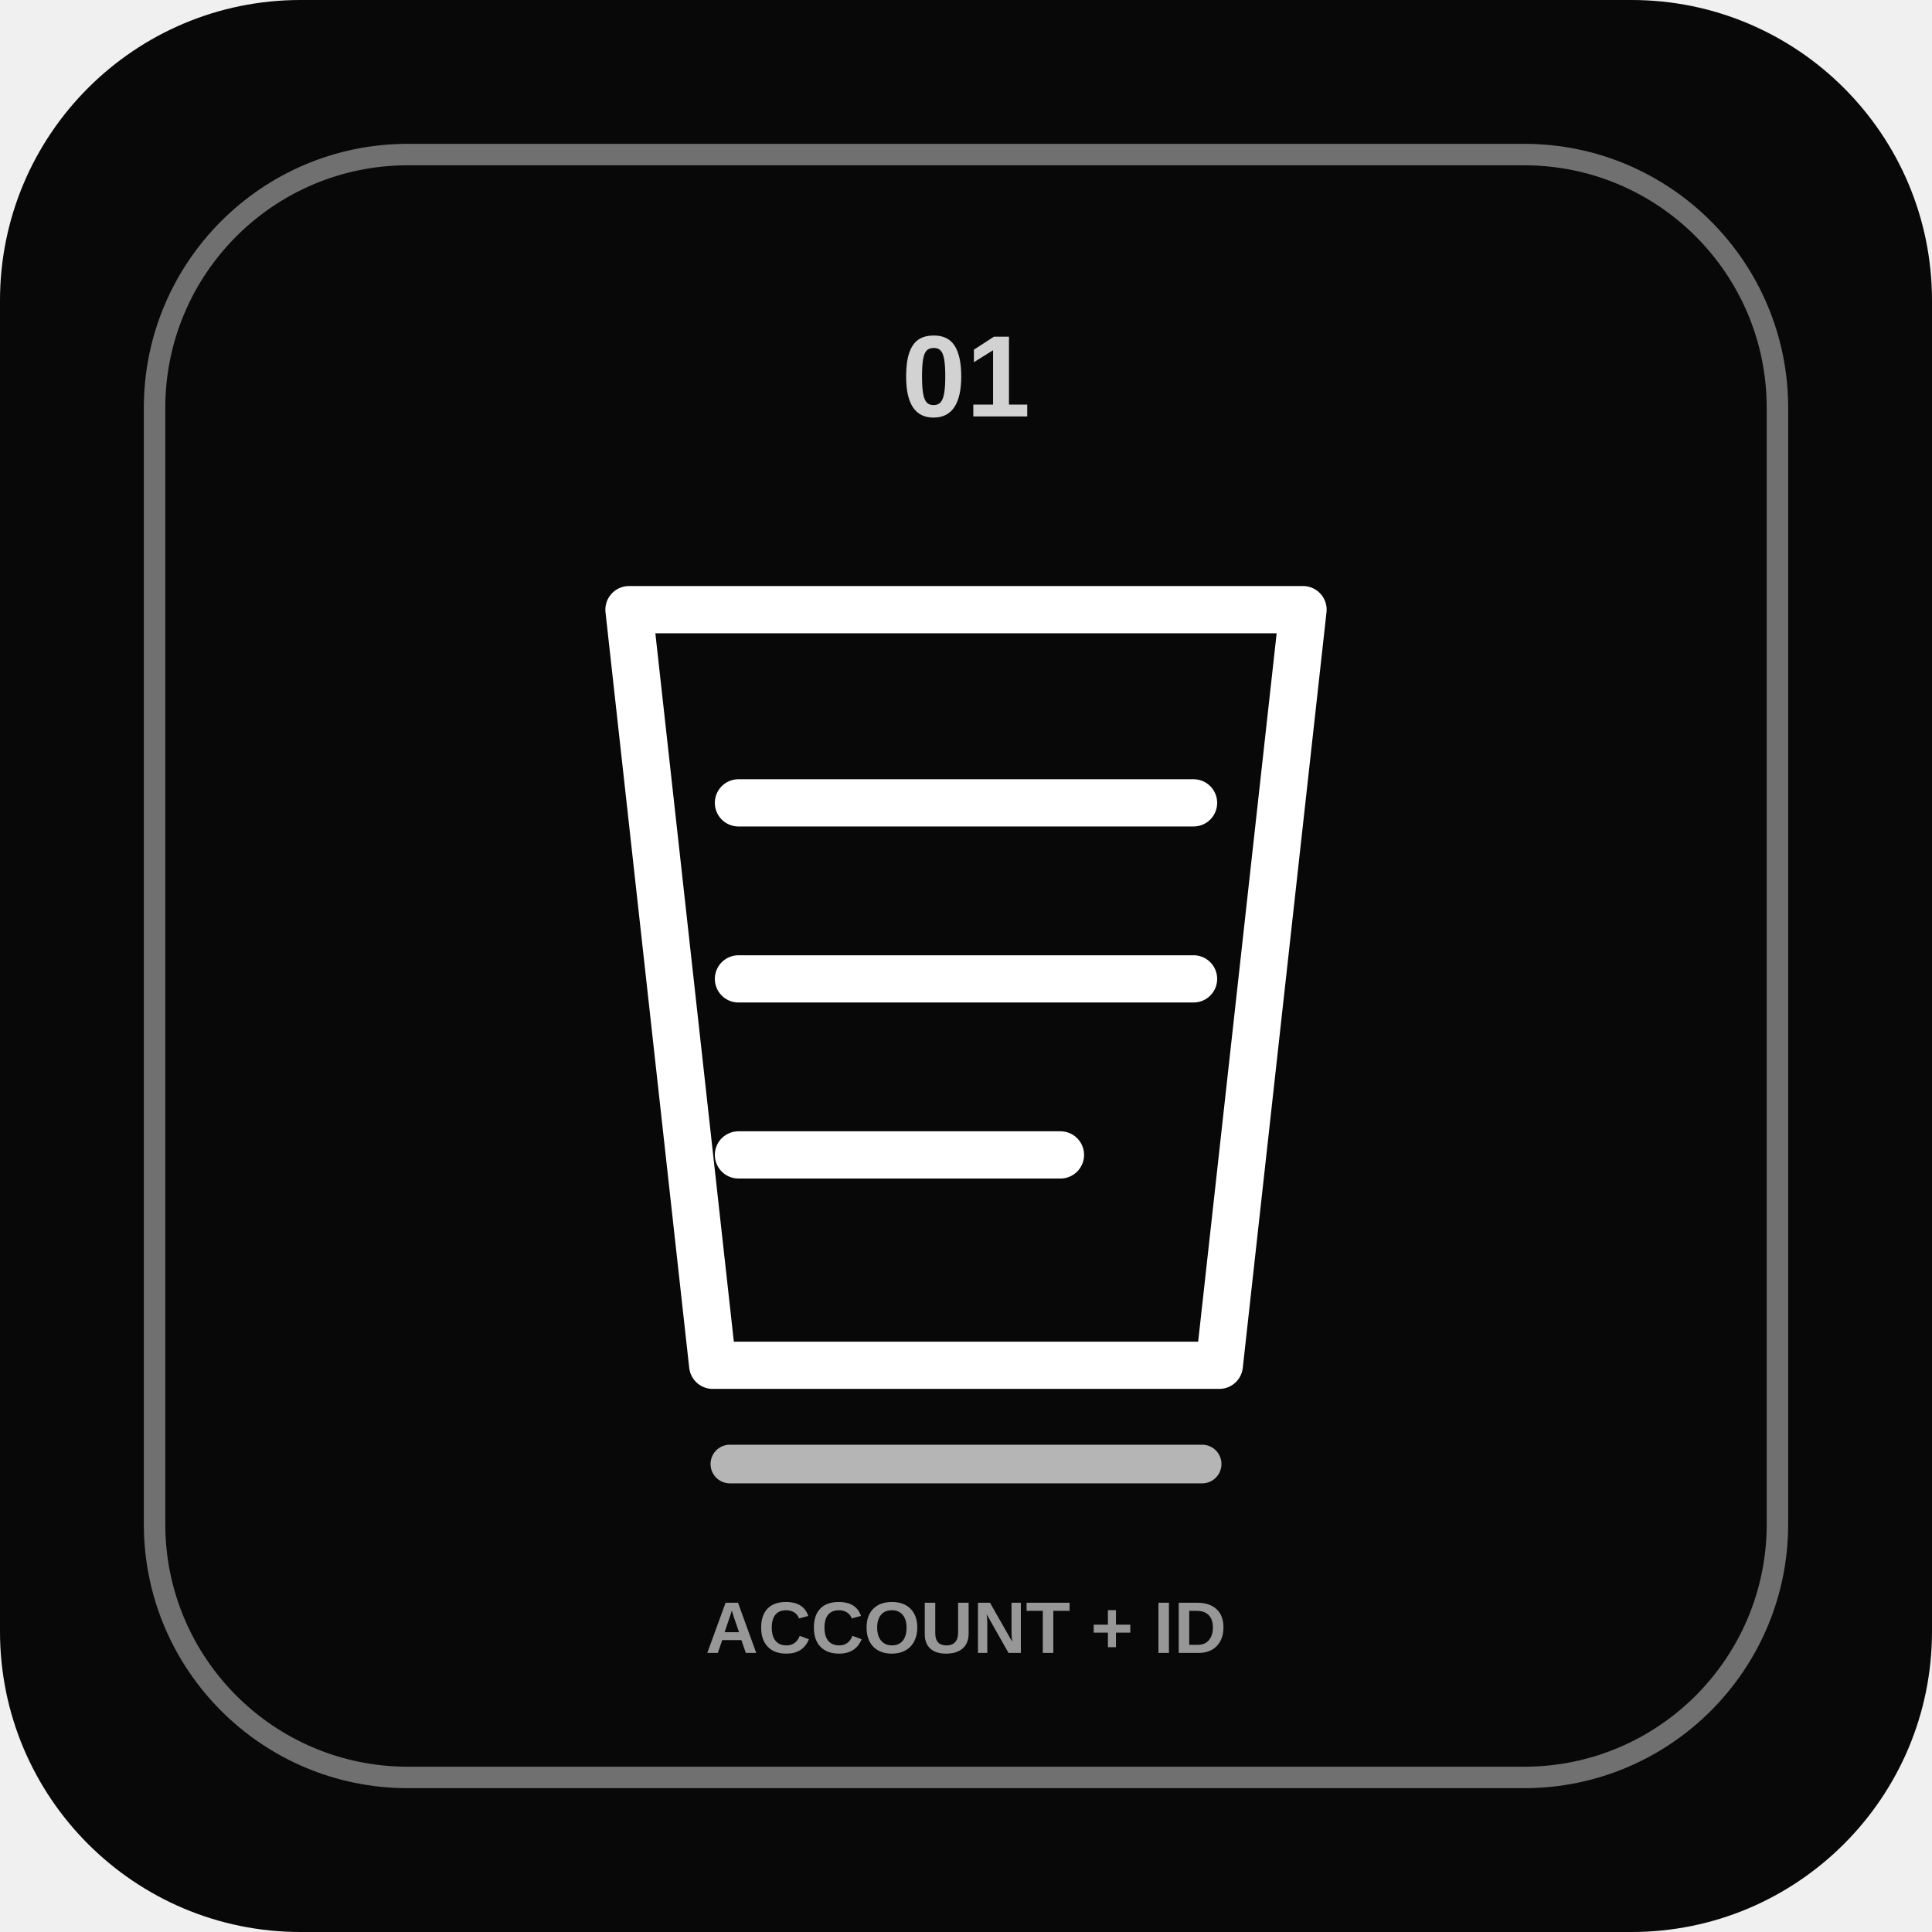
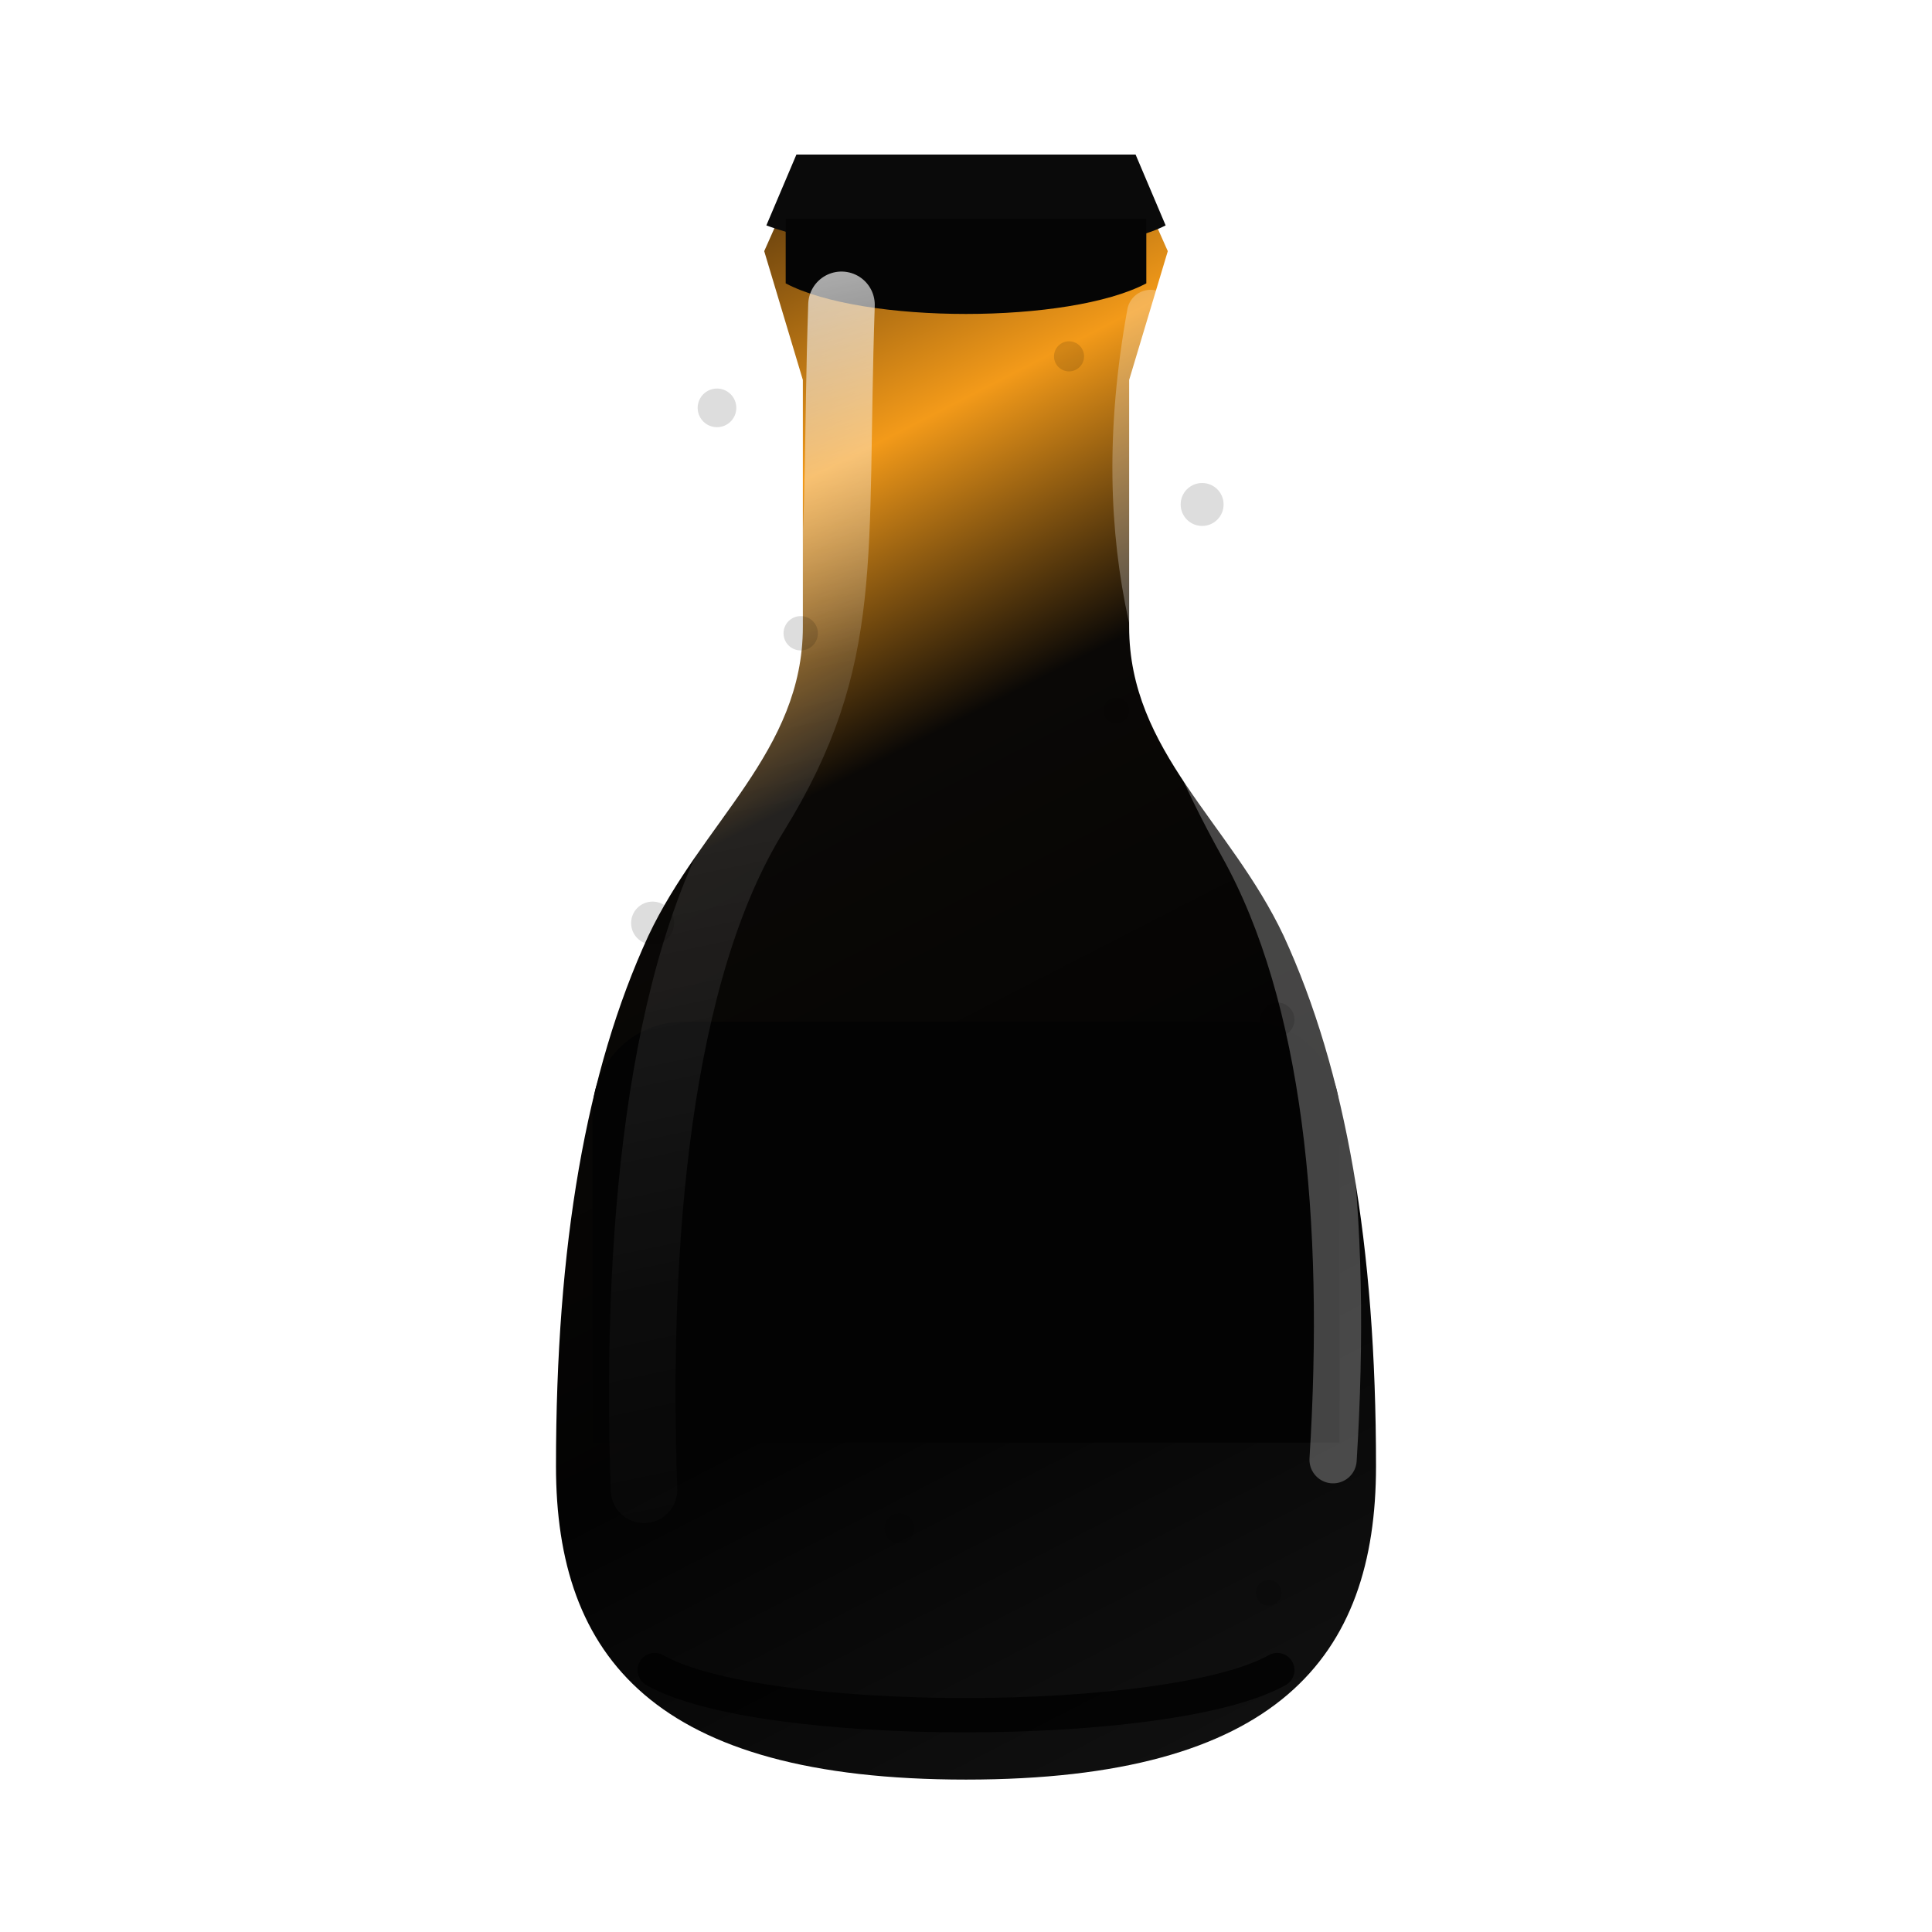
<svg xmlns="http://www.w3.org/2000/svg" width="900" height="900" viewBox="0 0 900 900" fill="none">
-   <rect width="900" height="900" rx="140" fill="#080808" />
-   <rect x="72" y="72" width="756" height="756" rx="118" stroke="white" stroke-opacity=".42" stroke-width="10" />
-   <path d="M293 284H607L568 636H332L293 284Z" stroke="white" stroke-width="22" stroke-linejoin="round" />
-   <path d="M344 374H556M344 456H556M344 538H494" stroke="white" stroke-width="22" stroke-linecap="round" />
-   <path d="M340 682H560" stroke="white" stroke-opacity=".7" stroke-width="18" stroke-linecap="round" />
-   <text x="450" y="194" text-anchor="middle" fill="white" fill-opacity=".82" font-family="Arial, sans-serif" font-size="54" font-weight="700">01</text>
-   <text x="450" y="770" text-anchor="middle" fill="white" fill-opacity=".58" font-family="Arial, sans-serif" font-size="34" font-weight="700">ACCOUNT + ID</text>
+   <rect width="900" height="900" fill="#fff" />
+   <defs>
+     <linearGradient id="glass" x1="272" y1="72" x2="650" y2="808" gradientUnits="userSpaceOnUse">
+       <stop stop-color="#1f1207" />
+       <stop offset=".22" stop-color="#f39a19" />
+       <stop offset=".38" stop-color="#0a0806" />
+       <stop offset=".68" stop-color="#030303" />
+       <stop offset="1" stop-color="#121212" />
+     </linearGradient>
+     <linearGradient id="shine" x1="335" y1="130" x2="470" y2="770" gradientUnits="userSpaceOnUse">
+       <stop stop-color="#fff" stop-opacity=".95" />
+       <stop offset=".28" stop-color="#fff" stop-opacity=".18" />
+       <stop offset=".7" stop-color="#fff" stop-opacity=".05" />
+       <stop offset="1" stop-color="#fff" stop-opacity="0" />
+     </linearGradient>
+     <radialGradient id="drop" cx="0" cy="0" r="1" gradientUnits="userSpaceOnUse" gradientTransform="translate(0 0) rotate(90) scale(9 5)">
+       <stop stop-color="#fff" stop-opacity=".8" />
+       <stop offset=".45" stop-color="#d9d9d9" stop-opacity=".35" />
+       <stop offset="1" stop-color="#000" stop-opacity=".18" />
+     </radialGradient>
+   </defs>
+   <path d="M376 72h148l20 45-18 60v115c0 58 47 91 72 144 29 63 43 144 43 247 0 89-46 146-191 146s-191-57-191-146c0-103 14-184 43-247 25-53 72-86 72-144V177l-18-60 20-45Z" fill="url(#glass)" />
+   <path d="M371 72h158l14 33c-33 17-138 18-186 0l14-33Z" fill="#0a0a0a" />
+   <path d="M366 102h168v30c-36 19-132 19-168 0v-30Z" fill="#050505" />
+   <path d="M318 476h264c23 0 42 19 42 42v154H276V518c0-23 19-42 42-42Z" fill="#030303" />
+   <path d="M392 142c-4 118 5 164-40 237-46 74-56 201-52 315" stroke="url(#shine)" stroke-width="31" stroke-linecap="round" opacity=".72" />
+   <path d="M536 146c-20 110 7 183 43 248 39 70 49 174 42 286" stroke="#fff" stroke-opacity=".26" stroke-width="22" stroke-linecap="round" />
+   <path d="M305 778c49 28 240 28 290 0" stroke="#000" stroke-opacity=".75" stroke-width="16" stroke-linecap="round" />
+   <g opacity=".75">
+     <circle cx="334" cy="190" r="9" fill="url(#drop)" />
+     <circle cx="498" cy="166" r="7" fill="url(#drop)" />
+     <circle cx="560" cy="235" r="10" fill="url(#drop)" />
+     <circle cx="373" cy="295" r="8" fill="url(#drop)" />
+     <circle cx="520" cy="331" r="6" fill="url(#drop)" />
+     <circle cx="304" cy="430" r="10" fill="url(#drop)" />
+     <circle cx="595" cy="475" r="8" fill="url(#drop)" />
+     <circle cx="348" cy="566" r="6" fill="url(#drop)" />
+     <circle cx="548" cy="622" r="9" fill="url(#drop)" />
+     <circle cx="419" cy="712" r="7" fill="url(#drop)" />
+     <circle cx="591" cy="742" r="6" fill="url(#drop)" />
+   </g>
</svg>
